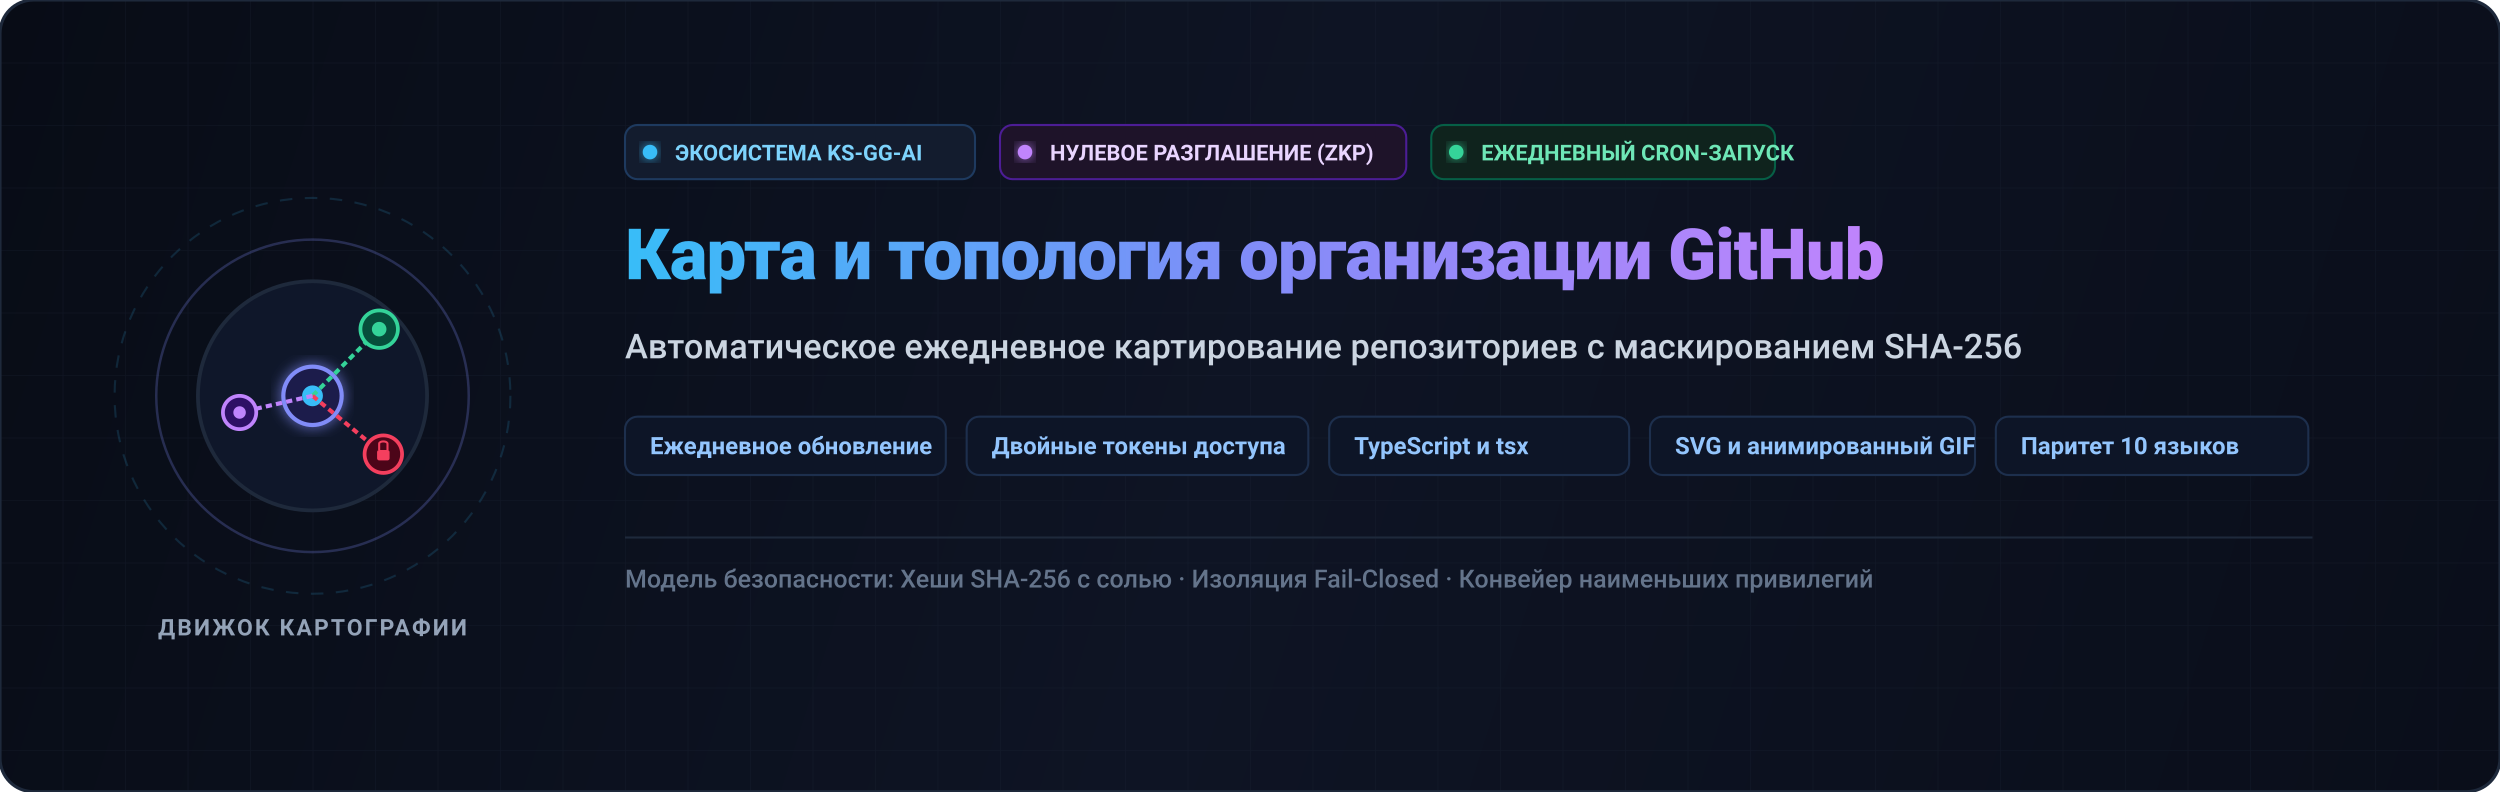
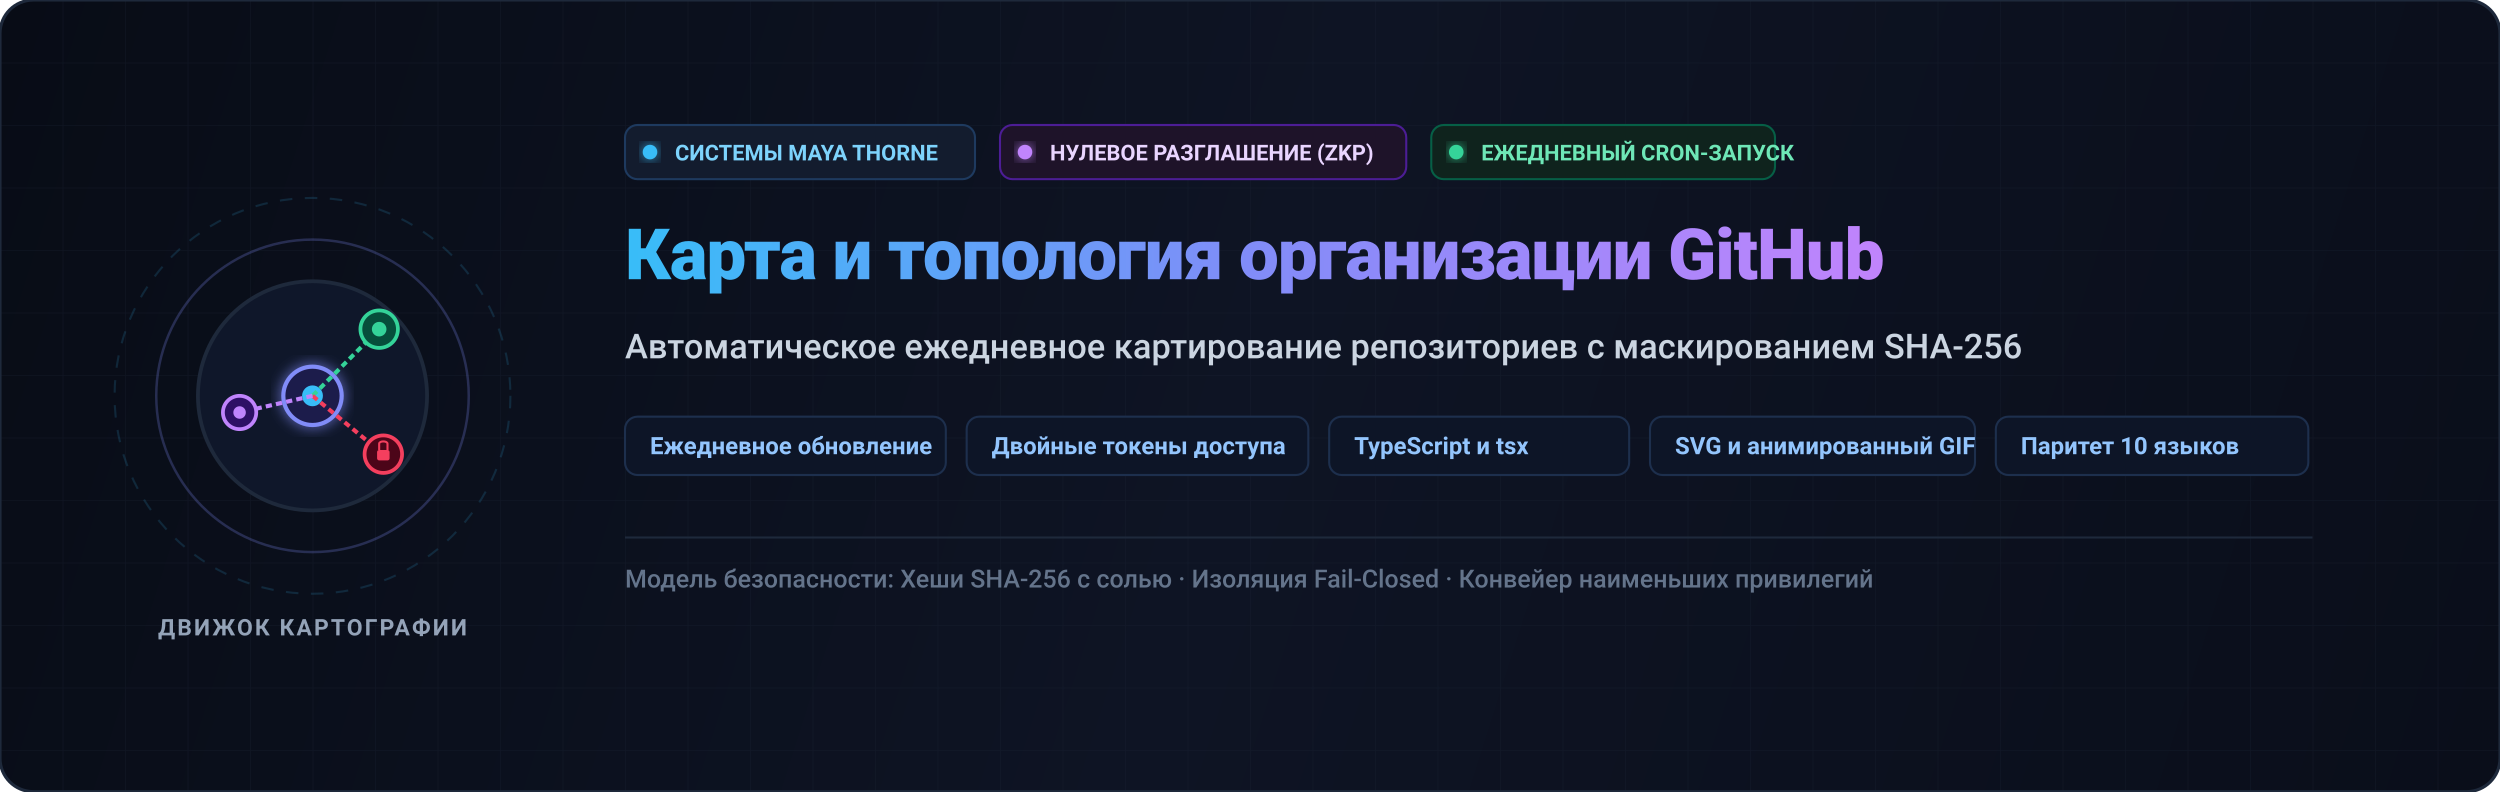
<svg xmlns="http://www.w3.org/2000/svg" width="1200" height="380" viewBox="0 0 1200 380" fill="none" role="img" aria-label="GitHub Organization Map &amp; Cartography Banner">
  <defs>
    <linearGradient id="bg-grad" x1="0" y1="0" x2="1200" y2="380" gradientUnits="userSpaceOnUse">
      <stop offset="0%" stop-color="#080c16" />
      <stop offset="50%" stop-color="#0e1424" />
      <stop offset="100%" stop-color="#0a0e1a" />
    </linearGradient>
    <linearGradient id="title-cyan" x1="0" y1="0" x2="600" y2="0" gradientUnits="userSpaceOnUse">
      <stop offset="0%" stop-color="#38bdf8" />
      <stop offset="50%" stop-color="#818cf8" />
      <stop offset="100%" stop-color="#c084fc" />
    </linearGradient>
    <linearGradient id="shield-grad" x1="0" y1="0" x2="120" y2="120" gradientUnits="userSpaceOnUse">
      <stop offset="0%" stop-color="#1e1b4b" />
      <stop offset="100%" stop-color="#0f172a" />
    </linearGradient>
    <pattern id="grid" width="30" height="30" patternUnits="userSpaceOnUse">
      <path d="M 30 0 L 0 0 0 30" fill="none" stroke="#1e293b" stroke-width="0.75" stroke-opacity="0.3" />
    </pattern>
    <filter id="glow" x="-20%" y="-20%" width="140%" height="140%">
      <feGaussianBlur stdDeviation="6" result="blur" />
      <feMerge>
        <feMergeNode in="blur" />
        <feMergeNode in="SourceGraphic" />
      </feMerge>
    </filter>
    <filter id="badge-glow" x="-20%" y="-20%" width="140%" height="140%">
      <feGaussianBlur stdDeviation="3" result="blur" />
      <feMerge>
        <feMergeNode in="blur" />
        <feMergeNode in="SourceGraphic" />
      </feMerge>
    </filter>
  </defs>
  <rect width="1200" height="380" rx="16" fill="url(#bg-grad)" />
  <rect width="1200" height="380" rx="16" fill="url(#grid)" />
  <rect width="1200" height="380" rx="16" stroke="#1e293b" stroke-width="1.5" />
  <g transform="translate(60, 65)">
    <circle cx="90" cy="125" r="95" fill="none" stroke="#38bdf8" stroke-width="1" stroke-opacity="0.15" stroke-dasharray="6 6" />
    <circle cx="90" cy="125" r="75" fill="none" stroke="#818cf8" stroke-width="1.2" stroke-opacity="0.25" />
    <circle cx="90" cy="125" r="55" fill="#0f172a" stroke="#1e293b" stroke-width="1.8" />
    <g transform="translate(90, 125)">
      <circle cx="0" cy="0" r="14" fill="#1e1b4b" stroke="#818cf8" stroke-width="2" filter="url(#badge-glow)" />
      <circle cx="0" cy="0" r="5" fill="#38bdf8" />
      <line x1="0" y1="0" x2="32" y2="-32" stroke="#34d399" stroke-width="2" stroke-dasharray="3 2" />
      <circle cx="32" cy="-32" r="9" fill="#064e3b" stroke="#34d399" stroke-width="1.8" />
      <circle cx="32" cy="-32" r="3.5" fill="#34d399" />
      <line x1="0" y1="0" x2="34" y2="28" stroke="#f43f5e" stroke-width="2" stroke-dasharray="3 2" />
      <circle cx="34" cy="28" r="9" fill="#4c0519" stroke="#f43f5e" stroke-width="1.8" />
      <rect x="31" y="26" width="6" height="5" rx="1" fill="#f43f5e" />
      <path d="M 32 26 L 32 23 C 32 21.5 36 21.5 36 23 L 36 26" fill="none" stroke="#f43f5e" stroke-width="1" />
      <line x1="0" y1="0" x2="-35" y2="8" stroke="#c084fc" stroke-width="2" stroke-dasharray="3 2" />
      <circle cx="-35" cy="8" r="8" fill="#2e1065" stroke="#c084fc" stroke-width="1.8" />
      <circle cx="-35" cy="8" r="3" fill="#c084fc" />
    </g>
    <text x="90" y="240" fill="#94a3b8" font-family="-apple-system, BlinkMacSystemFont, 'Segoe UI', Roboto, sans-serif" font-size="11" font-weight="700" letter-spacing="1" text-anchor="middle">ДВИЖОК КАРТОГРАФИИ</text>
  </g>
  <g transform="translate(300, 60)">
    <g transform="translate(0, 0)">
      <rect x="0" y="0" width="168" height="26" rx="6" fill="#131c2e" stroke="#1e3a5f" stroke-width="1" />
      <circle cx="12" cy="13" r="3.5" fill="#38bdf8" filter="url(#badge-glow)" />
-       <text x="24" y="17" fill="#7dd3fc" font-family="-apple-system, BlinkMacSystemFont, 'Segoe UI', Roboto, sans-serif" font-size="10.5" font-weight="700">ЭКОСИСТЕМА KS-GG-AI</text>
+       <text x="24" y="17" fill="#7dd3fc" font-family="-apple-system, BlinkMacSystemFont, 'Segoe UI', Roboto, sans-serif" font-size="10.5" font-weight="700">СИСТЕМЫ MAYA THORNE</text>
      <rect x="180" y="0" width="195" height="26" rx="6" fill="#1e1329" stroke="#4c1d95" stroke-width="1" />
      <circle cx="192" cy="13" r="3.5" fill="#c084fc" filter="url(#badge-glow)" />
      <text x="204" y="17" fill="#e9d5ff" font-family="-apple-system, BlinkMacSystemFont, 'Segoe UI', Roboto, sans-serif" font-size="10.5" font-weight="700">НУЛЕВОЕ РАЗГЛАШЕНИЕ (ZKP)</text>
      <rect x="387" y="0" width="165" height="26" rx="6" fill="#0f231d" stroke="#065f46" stroke-width="1" />
      <circle cx="399" cy="13" r="3.5" fill="#34d399" filter="url(#badge-glow)" />
      <text x="411" y="17" fill="#6ee7b7" font-family="-apple-system, BlinkMacSystemFont, 'Segoe UI', Roboto, sans-serif" font-size="10.5" font-weight="700">ЕЖЕДНЕВНЫЙ CRON-ЗАПУСК</text>
    </g>
    <text x="0" y="74" fill="url(#title-cyan)" font-family="-apple-system, BlinkMacSystemFont, 'Segoe UI', Roboto, sans-serif" font-size="34" font-weight="900" letter-spacing="-0.5">
      Карта и топология организации GitHub
    </text>
    <text x="0" y="112" fill="#cbd5e1" font-family="-apple-system, BlinkMacSystemFont, 'Segoe UI', Roboto, sans-serif" font-size="16.5" font-weight="500">
      Автоматическое ежедневное картирование репозиториев с маскированием SHA-256
    </text>
    <g transform="translate(0, 140)">
      <rect x="0" y="0" width="154" height="28" rx="6" fill="#0d1527" stroke="#1d2f4d" stroke-width="1" />
      <text x="12" y="18" fill="#93c5fd" font-family="-apple-system, BlinkMacSystemFont, 'Segoe UI', Roboto, sans-serif" font-size="11.5" font-weight="600">Ежедневное обновление</text>
      <rect x="164" y="0" width="164" height="28" rx="6" fill="#0d1527" stroke="#1d2f4d" stroke-width="1" />
      <text x="176" y="18" fill="#93c5fd" font-family="-apple-system, BlinkMacSystemFont, 'Segoe UI', Roboto, sans-serif" font-size="11.5" font-weight="600">Двойные токены доступа</text>
      <rect x="338" y="0" width="144" height="28" rx="6" fill="#0d1527" stroke="#1d2f4d" stroke-width="1" />
      <text x="350" y="18" fill="#93c5fd" font-family="-apple-system, BlinkMacSystemFont, 'Segoe UI', Roboto, sans-serif" font-size="11.5" font-weight="600">TypeScript и tsx</text>
      <rect x="492" y="0" width="156" height="28" rx="6" fill="#0d1527" stroke="#1d2f4d" stroke-width="1" />
      <text x="504" y="18" fill="#93c5fd" font-family="-apple-system, BlinkMacSystemFont, 'Segoe UI', Roboto, sans-serif" font-size="11.5" font-weight="600">SVG и анимированный GIF</text>
      <rect x="658" y="0" width="150" height="28" rx="6" fill="#0d1527" stroke="#1d2f4d" stroke-width="1" />
      <text x="670" y="18" fill="#93c5fd" font-family="-apple-system, BlinkMacSystemFont, 'Segoe UI', Roboto, sans-serif" font-size="11.5" font-weight="600">Паритет 10 языков</text>
    </g>
    <g transform="translate(0, 198)">
      <line x1="0" y1="0" x2="810" y2="0" stroke="#1e293b" stroke-width="1" />
      <text x="0" y="24" fill="#64748b" font-family="-apple-system, BlinkMacSystemFont, 'Segoe UI', Roboto, sans-serif" font-size="12" font-weight="500">
        Модель безопасности: Хеши SHA-256 с солью · Изоляция Fail-Closed · Конвейер наименьших привилегий
      </text>
    </g>
  </g>
</svg>
